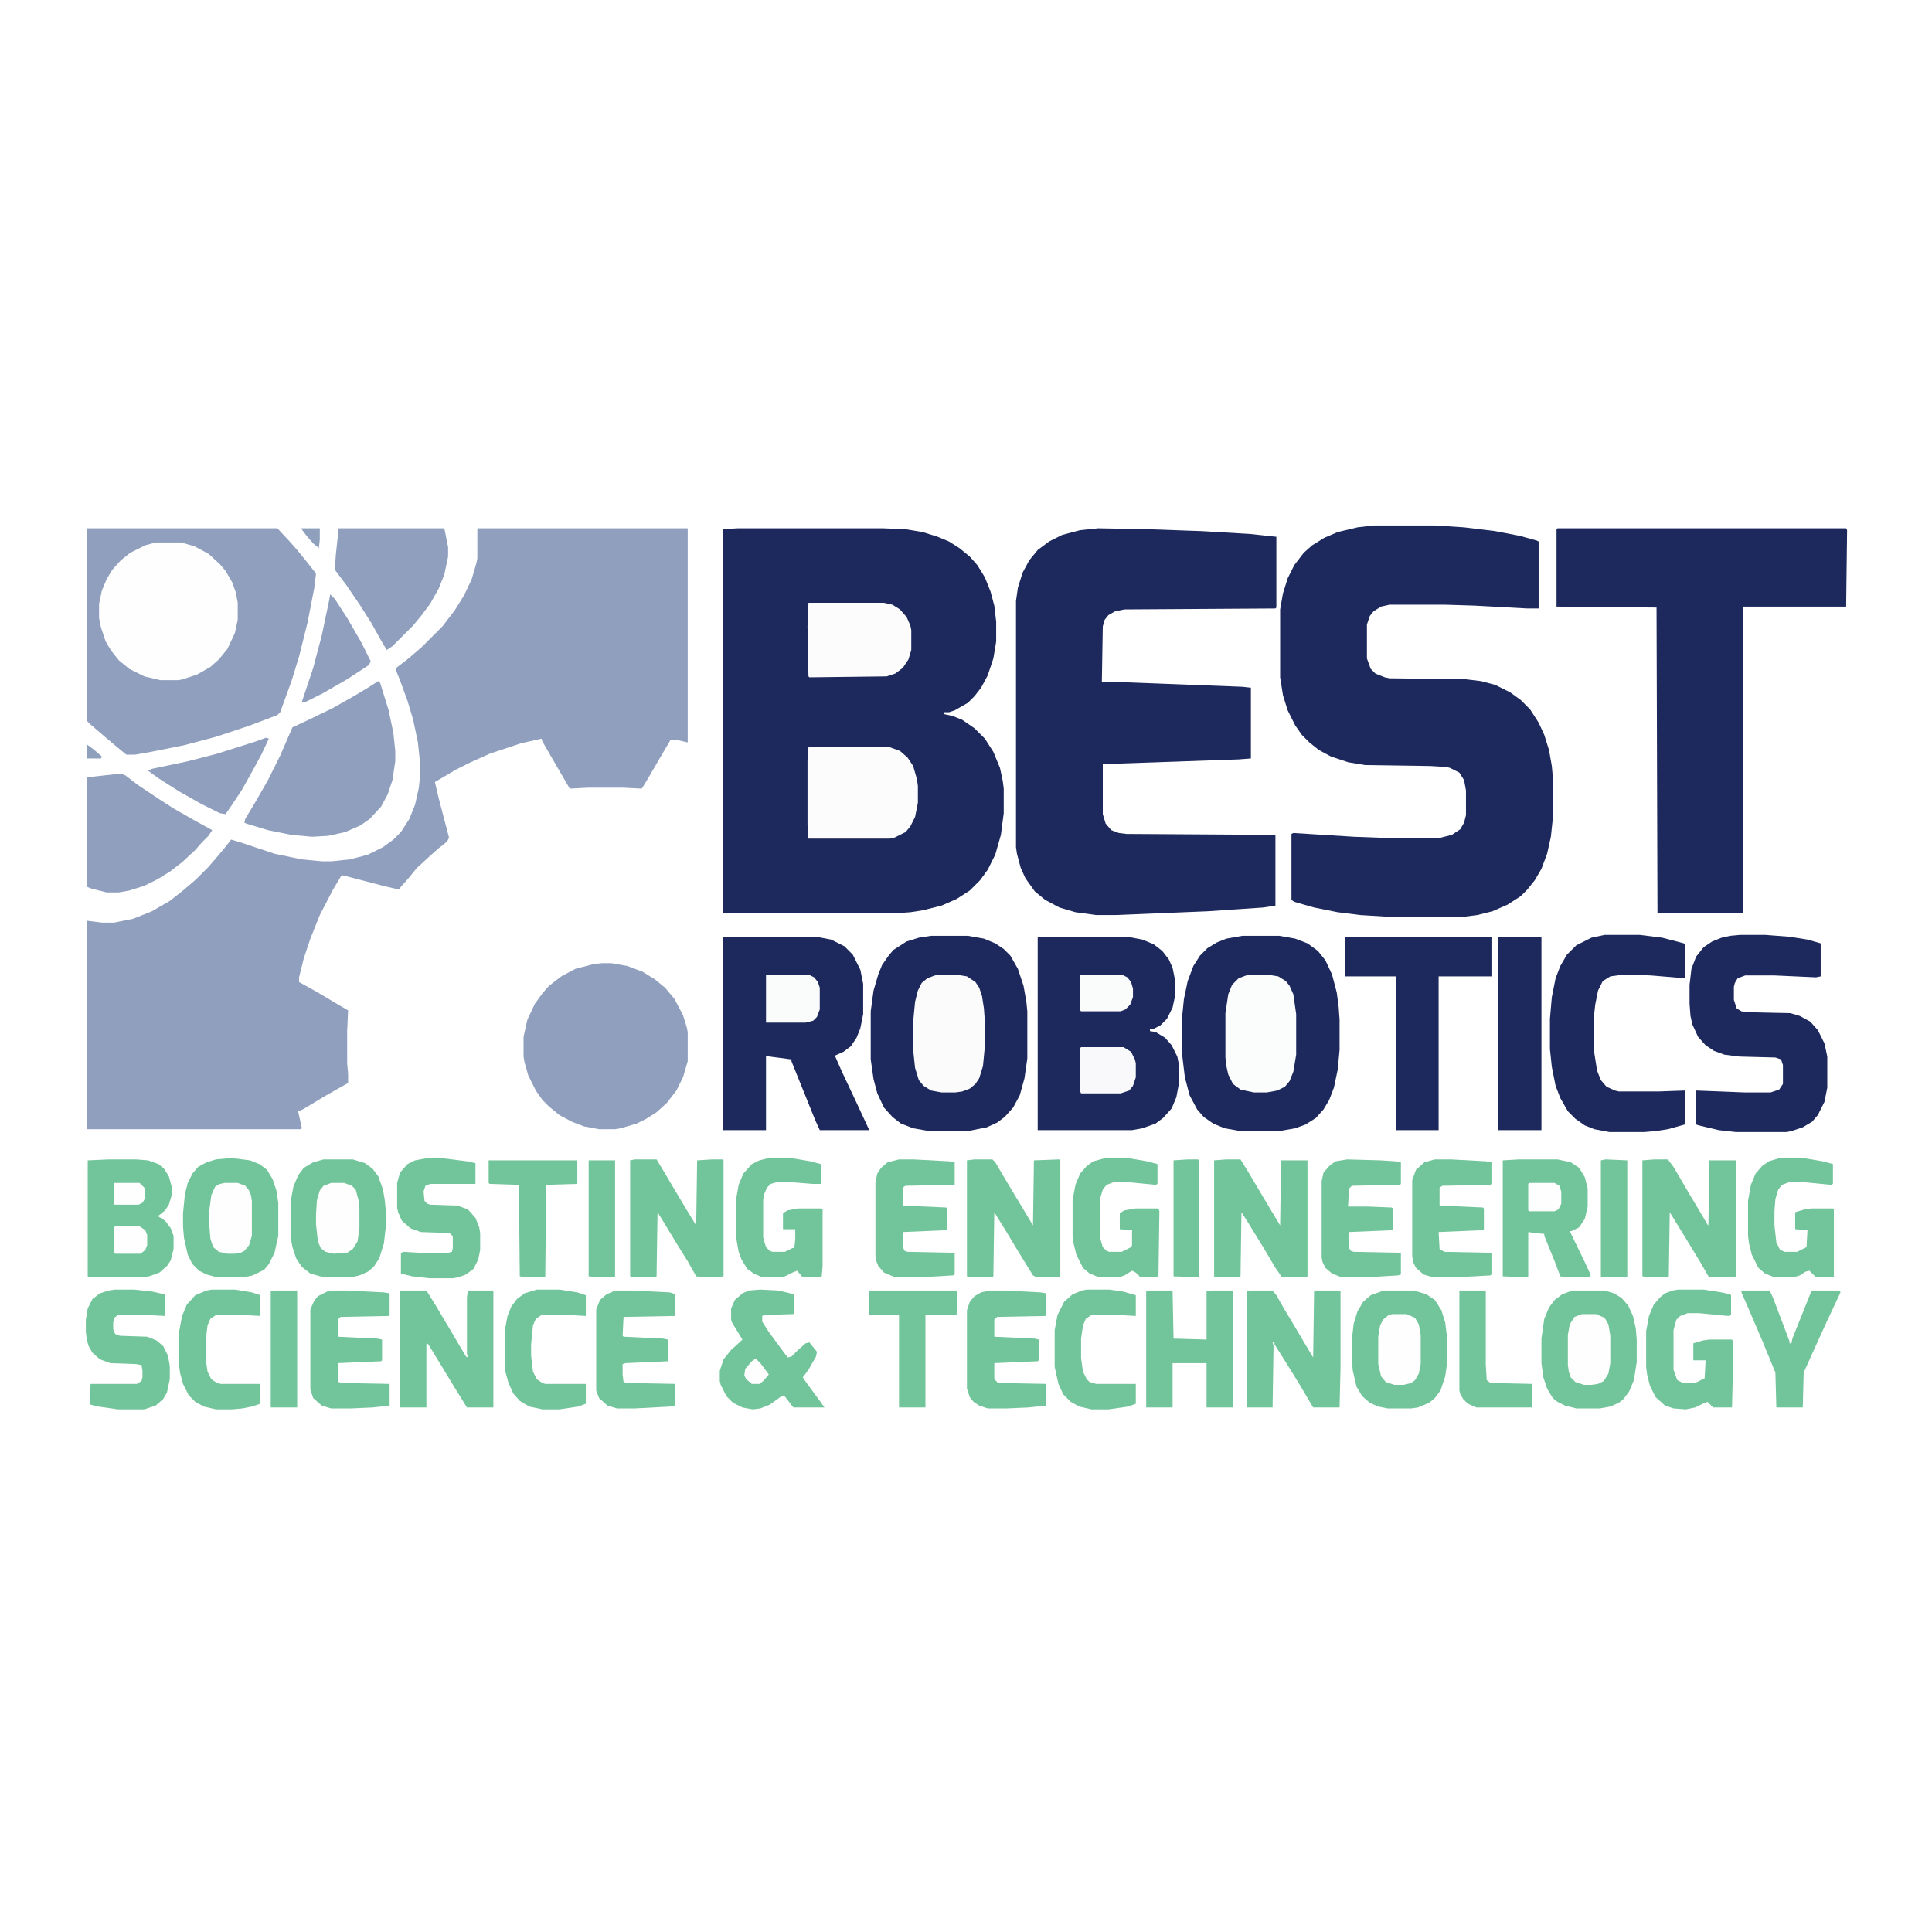
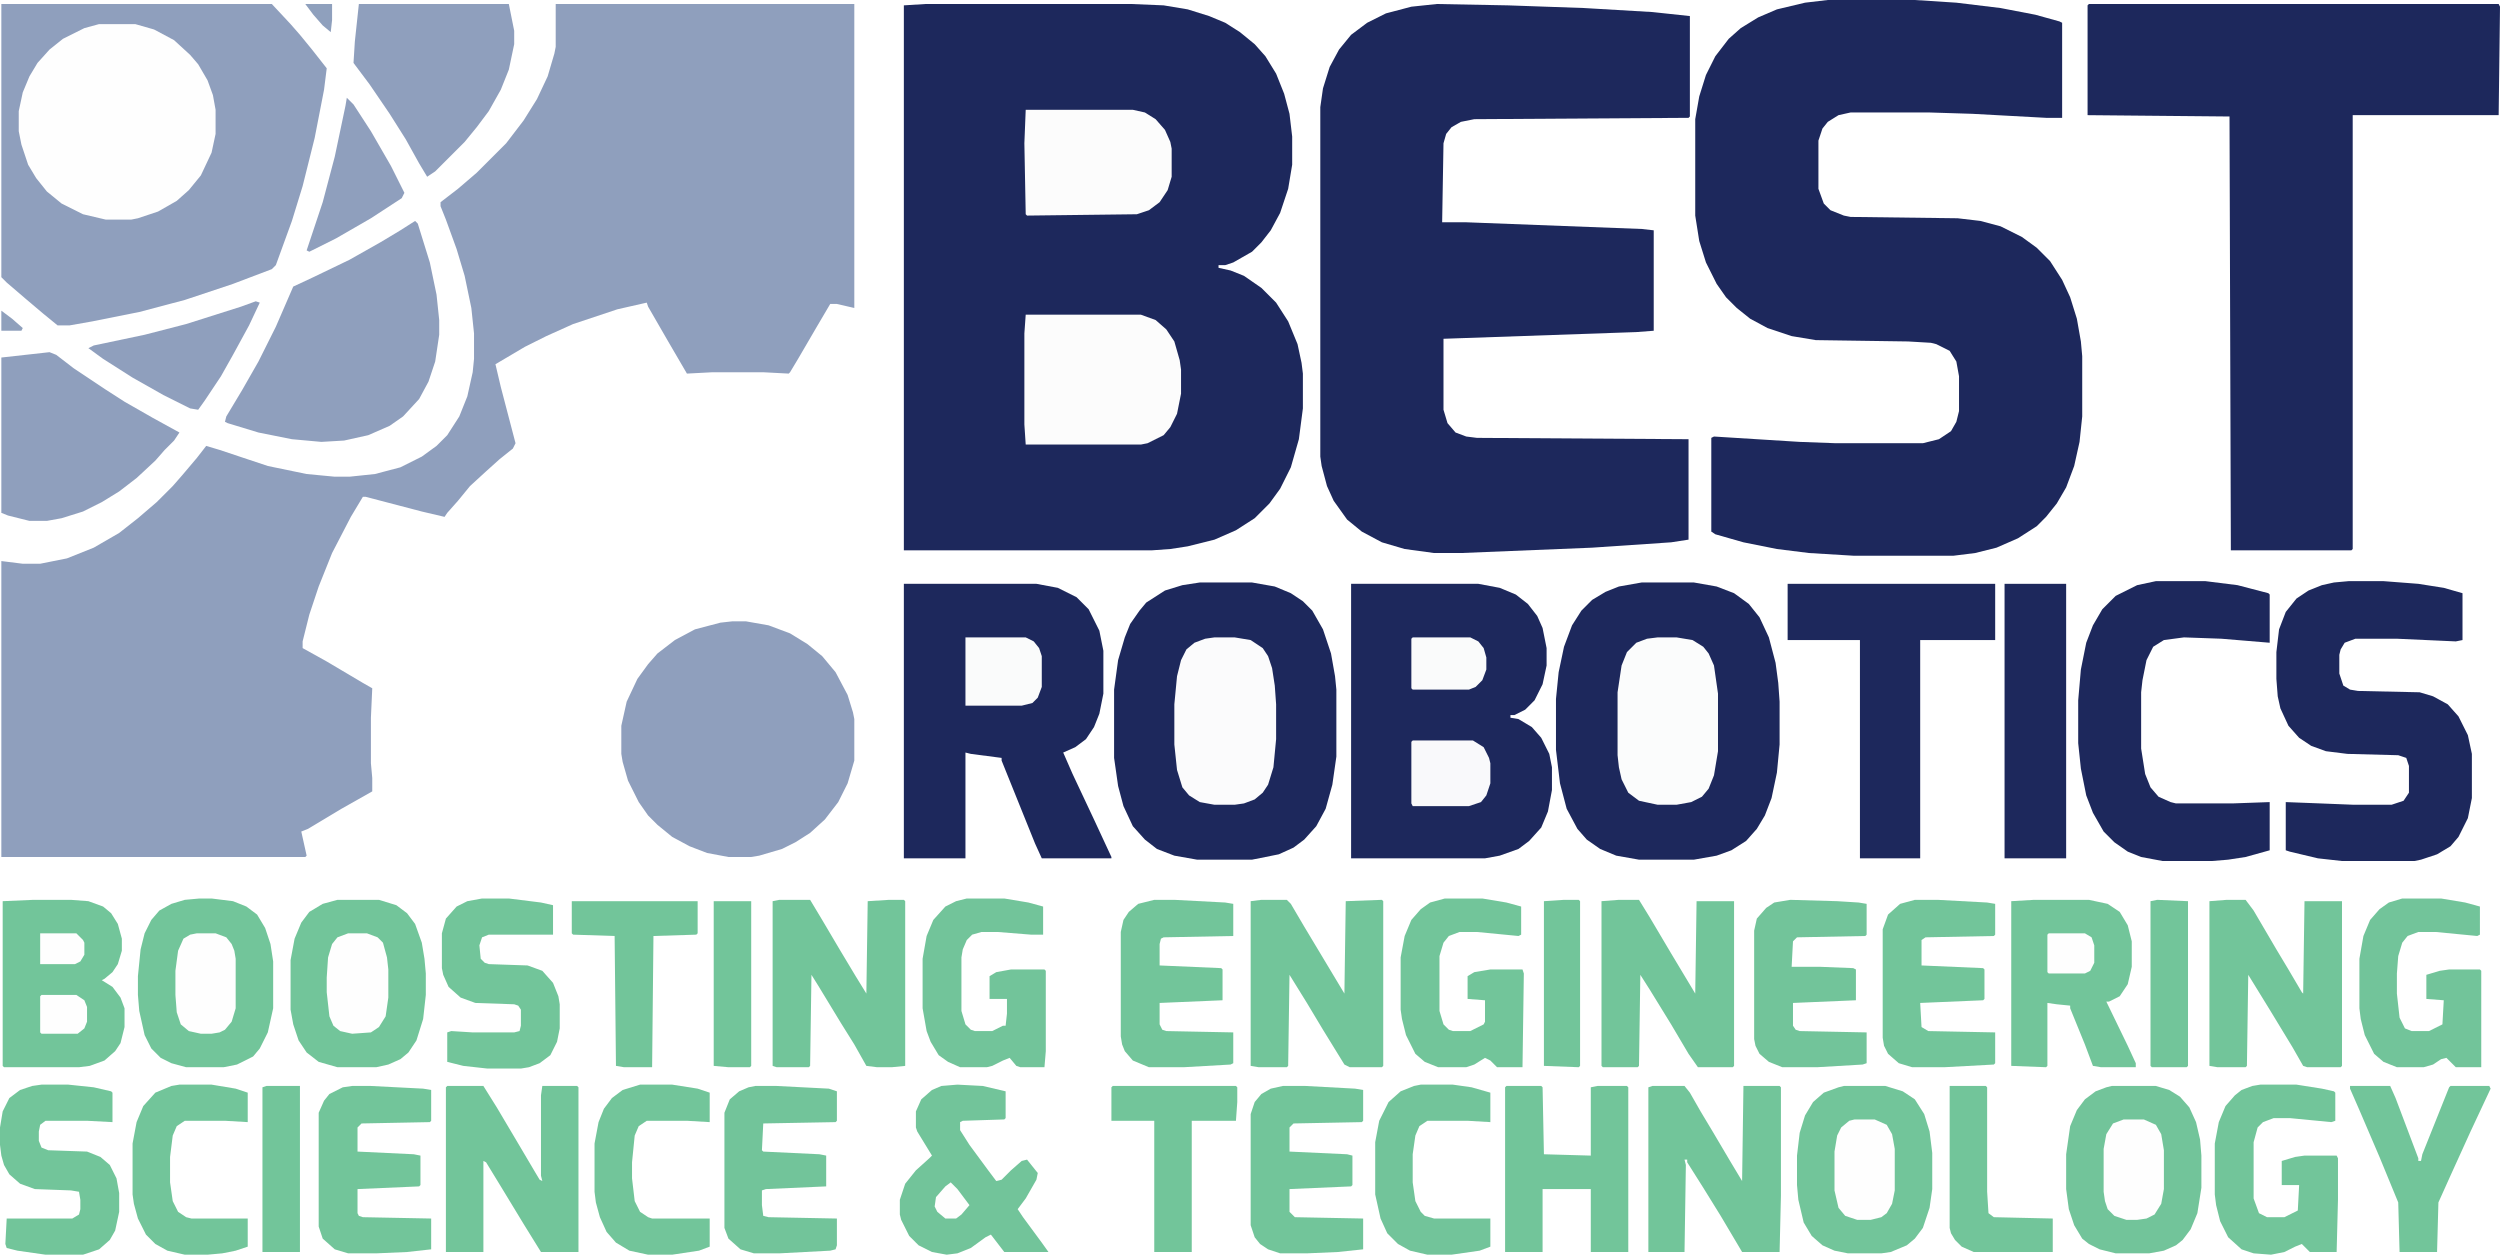
- <svg xmlns="http://www.w3.org/2000/svg" version="1.1" viewBox="0 0 2048 1250" width="1280" height="1280">
+ <svg xmlns="http://www.w3.org/2000/svg" version="1.1" viewBox="91 158 1867 937">
  <path transform="translate(506,161)" d="m0 0h223v227l-13-3h-5l-10 17-14 24-6 10-1 1-19-1h-38l-19 1-14-24-15-26-1-3-22 5-33 11-20 9-16 8-22 13 4 17 11 42-2 4-10 8-10 9-12 11-9 11-8 9-2 3-17-4-42-11h-2l-9 15-14 27-10 25-7 21-5 20v5l18 10 27 16 7 4-1 22v34l1 11v10l-23 13-25 15-5 2 4 18-1 1h-227v-221l16 2h13l20-4 20-8 19-11 14-11 14-12 12-12 7-8 11-13 7-9 10 3 36 12 29 6 21 2h11l19-2 19-5 16-8 11-8 8-8 9-14 6-15 4-18 1-10v-19l-2-19-5-24-6-20-8-22-4-10v-3l13-10 14-12 22-22 13-17 10-16 8-17 5-17 1-5z" fill="#8F9FBD" />
  <path transform="translate(782,161)" d="m0 0h154l24 1 18 3 16 5 12 5 11 7 11 9 8 9 8 13 6 15 4 15 2 17v21l-3 18-6 18-7 13-7 9-7 7-14 8-6 2h-5v2l9 2 10 4 13 9 11 11 9 14 7 17 3 14 1 8v26l-3 23-6 21-8 16-8 11-11 11-14 9-16 7-20 5-13 2-14 1h-185v-407z" fill="#1D285C" />
  <path transform="translate(1456,158)" d="m0 0h65l31 2 33 4 26 5 18 5 2 1v71h-12l-55-3-32-1h-59l-9 2-8 5-4 5-3 9v36l4 11 5 5 10 4 5 1 80 1 17 2 15 4 16 8 11 8 10 10 9 14 6 13 5 16 3 17 1 11v45l-2 19-4 18-6 16-7 12-8 10-7 7-14 9-16 7-16 4-16 2h-75l-33-2-24-3-25-5-21-6-3-2v-70l2-1 64 4 27 1h65l12-3 9-6 4-7 2-8v-26l-2-11-5-8-10-5-4-1-17-1-69-1-18-3-18-6-13-7-10-8-8-8-7-10-8-16-5-16-3-19v-72l3-17 5-16 7-14 10-13 9-8 13-8 14-6 21-5z" fill="#1D285C" />
  <path transform="translate(1164,161)" d="m0 0 53 1 57 2 51 3 28 3v75l-1 1-160 1-10 2-7 4-4 5-2 7-1 59h18l131 5 9 1v75l-13 1-144 5v53l3 10 6 7 8 3 8 1 158 1v75l-13 2-59 4-98 4h-20l-22-3-17-5-15-8-11-9-10-14-5-11-4-15-1-7v-261l2-14 5-16 7-13 9-11 12-9 14-7 19-5z" fill="#1D285C" />
  <path transform="translate(1651,161)" d="m0 0h306l1 2-1 81h-109v324l-1 1h-90l-1-324-106-1v-82z" fill="#1D285C" />
  <path transform="translate(92,161)" d="m0 0h202l14 15 7 8 9 11 11 14-2 16-7 36-9 36-8 26-12 33-3 3-29 11-36 12-34 9-35 7-17 3h-9l-11-9-13-11-14-12-4-4z" fill="#8F9FBD" />
  <path transform="translate(1317,593)" d="m0 0h39l17 3 13 5 11 8 8 10 7 15 5 19 2 15 1 14v32l-2 21-4 19-5 13-6 10-8 9-11 7-11 4-17 3h-41l-17-3-12-5-10-7-7-8-8-15-5-19-3-25v-38l2-20 4-19 6-16 7-11 8-8 10-6 10-4z" fill="#1D285C" />
  <path transform="translate(987,593)" d="m0 0h39l17 3 12 5 9 6 7 7 8 14 6 18 3 17 1 10v50l-3 21-5 18-7 13-9 10-8 6-11 5-20 4h-41l-17-3-13-5-9-7-9-10-7-15-4-15-3-21v-51l3-22 5-17 4-10 7-10 5-6 14-9 13-4z" fill="#1D285C" />
  <path transform="translate(1100,594)" d="m0 0h95l16 3 12 5 9 7 7 9 4 9 3 15v13l-3 14-6 12-7 7-8 4h-3v2l6 1 10 6 7 8 6 12 2 10v17l-3 16-5 12-9 10-8 6-14 5-11 2h-100z" fill="#1D285C" />
  <path transform="translate(766,594)" d="m0 0h99l16 3 14 7 9 9 8 16 3 15v32l-3 15-4 10-6 9-8 6-9 4 7 16 16 34 13 28v1h-52l-5-11-25-62v-2l-23-3-4-1v79h-46z" fill="#1D285C" />
  <path transform="translate(638,622)" d="m0 0h10l17 3 16 6 13 8 11 9 10 12 9 17 4 13 1 5v31l-5 17-7 14-10 13-11 10-11 7-10 5-17 5-6 1h-17l-16-3-13-5-13-7-11-9-7-7-7-10-8-16-4-14-1-6v-21l4-18 8-17 8-11 7-8 13-10 15-8 19-5z" fill="#8F9FBD" />
  <path transform="translate(1845,592)" d="m0 0h26l26 2 19 3 14 4v35l-5 1-44-2h-31l-8 3-3 5-1 4v14l3 9 5 3 6 1 46 1 10 3 11 6 8 9 7 14 3 14v33l-3 15-7 14-6 7-10 6-12 4-5 1h-54l-18-2-21-5-3-1v-36l26 1 25 1h28l9-3 4-6v-20l-2-6-6-2-38-1-16-2-11-4-9-6-8-9-6-13-2-9-1-13v-20l2-17 5-13 8-10 9-6 10-4 9-2z" fill="#1D285C" />
  <path transform="translate(165,176)" d="m0 0h27l14 4 15 8 12 11 6 7 7 12 4 11 2 11v18l-3 14-8 17-9 11-9 8-14 8-15 5-5 1h-19l-17-4-16-8-11-9-8-10-6-10-5-15-2-10v-15l3-14 5-12 6-10 9-10 10-8 16-8z" fill="#FEFEFE" />
  <path transform="translate(401,323)" d="m0 0 2 2 9 29 5 24 2 19v11l-3 20-5 15-7 13-12 13-10 7-16 7-18 4-17 1-22-2-25-5-23-7-2-1 1-4 12-20 12-21 13-26 13-30 15-7 27-13 23-13 15-9z" fill="#8F9FBD" />
  <path transform="translate(1701,592)" d="m0 0h37l24 3 23 6 1 1v36l-36-3-28-1-15 2-8 5-5 10-3 15-1 9v42l3 19 4 10 6 7 9 4 4 1h42l28-1v36l-18 5-13 2-12 1h-37l-16-3-10-4-10-7-8-8-8-14-5-13-4-20-2-19v-32l2-23 4-20 5-13 7-12 10-10 16-8z" fill="#1D285C" />
  <path transform="translate(1426,594)" d="m0 0h155v42h-56v163h-45v-163h-54z" fill="#1D285C" />
  <path transform="translate(128,421)" d="m0 0 5 2 13 10 24 16 14 9 21 12 20 11-4 6-7 7-7 8-14 13-13 10-13 8-14 7-16 5-11 2h-13l-16-4-5-2v-116z" fill="#8F9FBD" />
  <path transform="translate(343,830)" d="m0 0h31l13 4 8 6 6 8 5 14 2 12 1 11v16l-2 18-5 16-6 9-6 5-9 4-9 2h-29l-14-4-9-7-6-9-4-12-2-11v-37l3-16 5-12 6-8 10-6z" fill="#72C59A" />
  <path transform="translate(240,829)" d="m0 0h9l16 2 10 4 8 6 6 10 4 12 2 13v35l-4 18-6 12-5 6-12 6-10 2h-28l-11-3-8-4-7-7-5-10-4-18-1-12v-14l2-20 3-12 5-10 6-7 9-5 10-3z" fill="#72C59A" />
  <path transform="translate(1468,969)" d="m0 0h31l13 4 9 6 7 11 4 13 2 16v27l-2 14-5 15-6 8-6 5-12 5-7 1h-25l-10-2-9-4-8-7-6-10-4-17-1-11v-22l2-17 4-13 6-10 8-7 11-4z" fill="#72C59A" />
  <path transform="translate(1668,969)" d="m0 0h33l10 3 8 5 7 8 5 11 3 13 1 12v24l-3 19-5 12-6 8-5 4-9 4-11 2h-25l-12-3-8-4-5-4-6-10-4-12-2-15v-26l3-21 5-12 6-8 8-6 8-3z" fill="#72C49A" />
  <path transform="translate(857,393)" d="m0 0h86l11 4 8 7 6 9 4 14 1 7v18l-3 15-5 10-5 6-12 6-5 1h-86l-1-15v-68z" fill="#fcfcfc" />
  <path transform="translate(359,161)" d="m0 0h112l4 20v10l-4 19-6 15-9 16-9 12-9 11-22 22-6 4-6-10-10-18-12-19-15-22-12-16 1-16z" fill="#8F9FBD" />
  <path transform="translate(116,830)" d="m0 0h28l13 1 11 4 6 5 5 8 3 11v9l-3 10-4 6-6 5-2 1 8 5 6 8 3 8v14l-3 12-4 6-8 7-11 4-8 1h-56l-1-1v-123z" fill="#72C59A" />
  <path transform="translate(1588,594)" d="m0 0h46v205h-46z" fill="#1D285C" />
  <path transform="translate(1610,830)" d="m0 0h41l14 3 9 6 6 10 3 12v19l-3 13-6 9-8 4h-2l16 33 6 13v3h-26l-6-1-6-16-11-27v-2l-10-1-7-1v47l-1 1-26-1v-123z" fill="#72C59A" />
  <path transform="translate(673,830)" d="m0 0h23l9 15 13 22 12 20 8 13 1-69 16-1h11l1 1v123l-10 1h-11l-8-1-9-16-10-16-17-28-5-8-1 68-1 1h-24l-3-1v-123z" fill="#72C59A" />
  <path transform="translate(1300,830)" d="m0 0h15l8 13 16 27 18 30 1-69h28v123l-1 1h-26l-7-10-13-22-16-26-7-11-1 68-1 1h-26l-1-1v-123z" fill="#72C59A" />
  <path transform="translate(1033,830)" d="m0 0h19l3 3 10 17 30 50 1-69 27-1 1 1v123l-1 1h-24l-4-2-16-26-12-20-13-21-1 68-1 1h-21l-6-1v-123z" fill="#72C59A" />
  <path transform="translate(1754,830)" d="m0 0h14l6 8 17 29 9 15 10 17 1 1 1-69h28v123l-1 1h-25l-3-1-8-14-17-28-16-26-1 68-1 1h-21l-6-1v-123z" fill="#72C59A" />
  <path transform="translate(425,969)" d="m0 0h27l10 16 16 27 13 22 3 5 2 1-1-4v-60l1-7h26l1 1v123h-28l-13-21-17-28-11-18-2-1v68h-28v-123z" fill="#72C59A" />
  <path transform="translate(1325,969)" d="m0 0h24l4 5 8 14 9 15 13 22 9 15 1-71h27l1 1v81l-1 42h-28l-16-27-13-21-12-19v-2h-2l1 4-1 65h-27v-123z" fill="#72C59A" />
  <path transform="translate(998,634)" d="m0 0h15l12 2 9 6 4 6 3 9 2 13 1 14v26l-2 21-4 13-4 6-6 5-8 3-7 1h-15l-11-2-8-5-5-6-4-13-2-19v-30l2-21 3-12 4-8 6-5 8-3z" fill="#FBFBFC" />
  <path transform="translate(1329,634)" d="m0 0h14l12 2 8 5 4 5 4 9 3 21v43l-3 18-4 10-5 6-8 4-11 2h-14l-14-3-8-6-5-10-2-9-1-9v-47l3-20 4-10 7-7 8-3z" fill="#FBFCFC" />
  <path transform="translate(806,968)" d="m0 0 19 1 17 4v20l-1 1-31 1-2 1v6l7 11 14 19 6 8 4-1 7-7 8-7 4-1 8 10-1 5-8 14-6 8 4 6 14 19 5 7h-33l-10-13-4 2-11 8-10 4-8 1-11-2-10-5-7-7-6-12-1-4v-11l4-12 8-10 10-9 2-2-11-18-1-3v-12l4-9 8-7 7-3z" fill="#72C49A" />
  <path transform="translate(857,240)" d="m0 0h80l9 2 8 5 7 8 4 9 1 5v21l-3 10-6 9-8 6-9 3-82 1-1-1-1-53z" fill="#FCFCFC" />
  <path transform="translate(1216,969)" d="m0 0h26l1 1 1 50 35 1v-51l5-1h22l1 1v123h-28v-47h-36v47h-28v-123z" fill="#72C59A" />
  <path transform="translate(813,829)" d="m0 0h28l18 3 11 3v21h-9l-25-2h-12l-7 2-4 4-3 7-1 6v40l3 10 4 4 3 1h13l8-4h2l1-9v-11h-13v-17l5-3 11-2h25l1 1v60l-1 12h-18l-3-1-5-6-5 2-8 4-4 1h-20l-9-4-7-5-6-10-3-8-3-17v-37l3-17 5-12 9-10 8-4z" fill="#72C49A" />
  <path transform="translate(1779,968)" d="m0 0h27l19 3 9 2 1 1v21l-3 1-31-3h-12l-8 3-4 4-3 11v42l4 11 6 3h13l10-5 1-19h-13v-18l10-3 7-1h24l1 2v31l-1 39h-20l-6-6-5 2-8 4-10 2-13-1-9-3-10-9-6-12-3-12-1-8v-38l3-16 5-12 7-8 5-4 8-3z" fill="#72C59A" />
  <path transform="translate(1170,829)" d="m0 0h28l18 3 11 3v21l-2 1-31-3h-13l-8 3-4 5-3 10v41l3 10 4 4 3 1h13l10-5 1-2v-16l-13-1v-17l5-3 12-2h24l1 3-1 70h-19l-5-5-4-2-8 5-6 2h-21l-10-4-7-6-7-14-3-12-1-7v-39l3-16 5-12 7-8 7-5z" fill="#72C59A" />
  <path transform="translate(1885,829)" d="m0 0h29l18 3 11 3v21l-2 1-31-3h-13l-8 3-4 5-3 10-1 13v15l2 18 4 8 5 2h13l10-5 1-18-13-1v-18l10-3 7-1h23l1 1v72h-19l-7-7-4 1-6 4-7 2h-20l-10-4-7-6-7-14-3-12-1-8v-37l3-17 5-12 7-8 7-5z" fill="#72C49A" />
  <path transform="translate(122,968)" d="m0 0h20l19 2 13 3 1 1v22l-19-1h-31l-4 3-1 5v7l2 5 5 2 29 1 10 4 7 6 5 10 2 11v14l-3 14-4 7-8 7-12 4h-28l-21-3-8-2-1-3 1-19h49l5-3 1-4v-7l-1-6-6-1-27-1-11-4-8-7-4-7-2-7-1-8v-13l2-12 5-10 8-6 9-3z" fill="#72C59A" />
  <path transform="translate(354,969)" d="m0 0h14l39 2 6 1v23l-1 1-51 1-3 3v18l42 2 5 1v22l-1 1-46 2v18l1 2 3 1 51 1v23l-18 2-23 1h-21l-10-3-9-8-3-9v-85l4-9 4-5 10-5z" fill="#72C59A" />
  <path transform="translate(953,830)" d="m0 0h15l38 2 6 1v24l-52 1-2 1-1 4v16l46 2 1 1v23l-47 2v16l2 4 3 1 50 1v23l-2 1-35 2h-26l-12-5-6-7-2-5-1-6v-78l2-9 4-6 7-6z" fill="#72C59A" />
  <path transform="translate(1049,969)" d="m0 0h17l37 2 6 1v23l-1 1-51 1-3 3v18l43 2 4 1v22l-1 1-46 2v17l4 4 51 1v23l-19 2-23 1h-20l-9-3-6-4-4-5-3-9v-83l3-9 5-6 7-4z" fill="#72C59A" />
  <path transform="translate(1521,830)" d="m0 0h17l37 2 6 1v23l-1 1-51 1-3 2v19l46 2 1 1v22l-1 1-47 2 1 18 5 3 50 1v23l-1 1-37 2h-24l-10-3-8-7-3-6-1-6v-81l4-11 9-8z" fill="#72C59A" />
  <path transform="translate(1428,830)" d="m0 0 35 1 16 1 6 1v23l-1 1-51 1-3 3-1 19h21l25 1 2 1v23l-47 2v17l2 3 3 1 50 1v23l-3 1-34 2h-26l-10-4-7-6-3-6-1-5v-81l2-9 7-8 6-4z" fill="#72C49A" />
  <path transform="translate(655,969)" d="m0 0h16l39 2 6 2v22l-1 1-54 1-1 20 1 1 42 2 5 1v23l-45 2-3 1v11l1 8 4 1 51 1v20l-1 3-4 1-38 2h-19l-10-3-9-8-3-8v-86l4-10 7-6 7-3z" fill="#72C49A" />
  <path transform="translate(451,829)" d="m0 0h20l24 3 9 2v22h-48l-5 2-2 6 1 10 3 3 3 1 29 1 11 4 8 9 4 10 1 6v18l-2 10-5 10-8 6-8 3-6 1h-25l-18-2-12-3v-22l3-1 16 1h31l4-1 1-4v-12l-2-3-3-1-29-1-11-4-9-8-4-9-1-5v-26l3-11 8-9 8-4z" fill="#72C59A" />
  <path transform="translate(1152,968)" d="m0 0h24l14 2 14 4v22l-17-1h-30l-6 4-3 7-2 14v21l2 14 4 8 3 3 7 2h42v21l-8 3-21 3h-18l-13-3-9-5-8-8-5-11-4-18v-39l3-16 7-14 9-8 10-4z" fill="#72C49A" />
  <path transform="translate(225,968)" d="m0 0h24l18 3 9 3v22l-17-1h-30l-6 4-3 7-2 16v19l2 14 4 8 6 4 4 1h42v21l-9 3-10 2-11 1h-17l-13-3-9-5-7-7-6-12-3-11-1-7v-38l3-16 5-12 9-10 12-5z" fill="#72C59A" />
  <path transform="translate(569,968)" d="m0 0h24l19 3 9 3v22l-17-1h-30l-6 4-3 7-2 20v12l2 17 4 8 6 4 3 1h43v21l-8 3-20 3h-18l-14-3-10-6-7-8-5-11-3-11-1-8v-36l3-16 4-10 6-8 8-6z" fill="#72C59A" />
  <path transform="translate(1846,969)" d="m0 0h30l4 9 17 45v2h2l1-5 20-50 1-1h29l1 2-15 32-15 33-9 20-1 37h-28l-1-37-14-34-15-35-7-16z" fill="#72C59A" />
  <path transform="translate(922,969)" d="m0 0h92l1 1v11l-1 14h-33v98h-28v-98h-32v-25z" fill="#72C59A" />
  <path transform="translate(518,831)" d="m0 0h94v24l-1 1-32 1-1 98h-21l-6-1-1-97-31-1-1-1z" fill="#72C59A" />
  <path transform="translate(1547,969)" d="m0 0h27l1 1v78l1 16 4 3 44 1v25h-59l-9-4-5-5-3-5-1-4z" fill="#72C59A" />
  <path transform="translate(282,383)" d="m0 0 3 1-8 17-12 22-9 16-12 18-5 7-6-1-20-10-23-13-22-14-11-8 4-2 38-8 31-8 41-13z" fill="#8F9FBD" />
  <path transform="translate(350,231)" d="m0 0 5 5 13 20 15 26 10 20-2 4-23 15-26 15-20 10-2-1 12-36 9-34 8-38z" fill="#8F9FBD" />
  <path transform="translate(1702,830)" d="m0 0 23 1v123l-1 1h-26l-1-1v-123z" fill="#72C59A" />
  <path transform="translate(290,969)" d="m0 0h25v124h-28v-123z" fill="#72C59A" />
  <path transform="translate(624,831)" d="m0 0h28v123l-1 1h-16l-11-1z" fill="#72C59A" />
  <path transform="translate(1259,830)" d="m0 0h11l1 1v123l-1 1-26-1v-123z" fill="#72C59A" />
  <path transform="translate(1677,994)" d="m0 0h15l9 4 4 7 2 12v29l-2 11-5 8-6 3-7 1h-8l-9-3-5-5-2-6-1-7v-32l2-11 5-8z" fill="#FEFEFE" />
  <path transform="translate(351,855)" d="m0 0h14l8 3 4 4 3 11 1 9v21l-2 14-5 8-6 4-14 1-9-2-5-4-3-7-2-18v-11l1-15 3-10 4-5z" fill="#FEFEFE" />
  <path transform="translate(1476,994)" d="m0 0h15l9 4 4 7 2 11v31l-2 10-4 7-4 3-8 2h-10l-9-3-5-6-3-13v-29l2-12 3-6 6-5z" fill="#FEFEFE" />
  <path transform="translate(238,855)" d="m0 0h14l8 3 4 5 2 5 1 6v37l-3 10-5 6-4 2-6 1h-8l-9-2-6-5-3-9-1-13v-18l2-15 4-9 5-3z" fill="#FEFEFE" />
  <path transform="translate(812,634)" d="m0 0h45l6 3 4 5 2 6v23l-3 8-4 4-8 2h-42z" fill="#FAFBFB" />
  <path transform="translate(1146,711)" d="m0 0h45l8 5 4 8 1 4v15l-3 9-4 5-9 3h-42l-1-2v-46z" fill="#F9F9FB" />
  <path transform="translate(1146,634)" d="m0 0h43l6 3 4 5 2 7v9l-3 8-5 5-5 2h-42l-1-1v-37z" fill="#FAFBFB" />
  <path transform="translate(1621,855)" d="m0 0h27l5 3 2 6v13l-3 6-4 2h-27l-1-1v-28z" fill="#FEFEFE" />
  <path transform="translate(122,901)" d="m0 0h26l6 4 2 5v11l-2 5-5 4h-27l-1-1v-27z" fill="#FEFEFE" />
  <path transform="translate(121,855)" d="m0 0h27l5 5 1 2v9l-3 5-4 2h-26z" fill="#FEFEFE" />
  <path transform="translate(801,1041)" d="m0 0 5 5 9 12-6 7-4 3h-8l-6-5-2-4 1-7 7-8z" fill="#FEFEFE" />
  <path transform="translate(319,161)" d="m0 0h20v12l-1 9-6-5-7-8z" fill="#8FA0BD" />
  <path transform="translate(92,390)" d="m0 0 8 6 8 7-1 2h-15z" fill="#8FA0BC" />
</svg>
